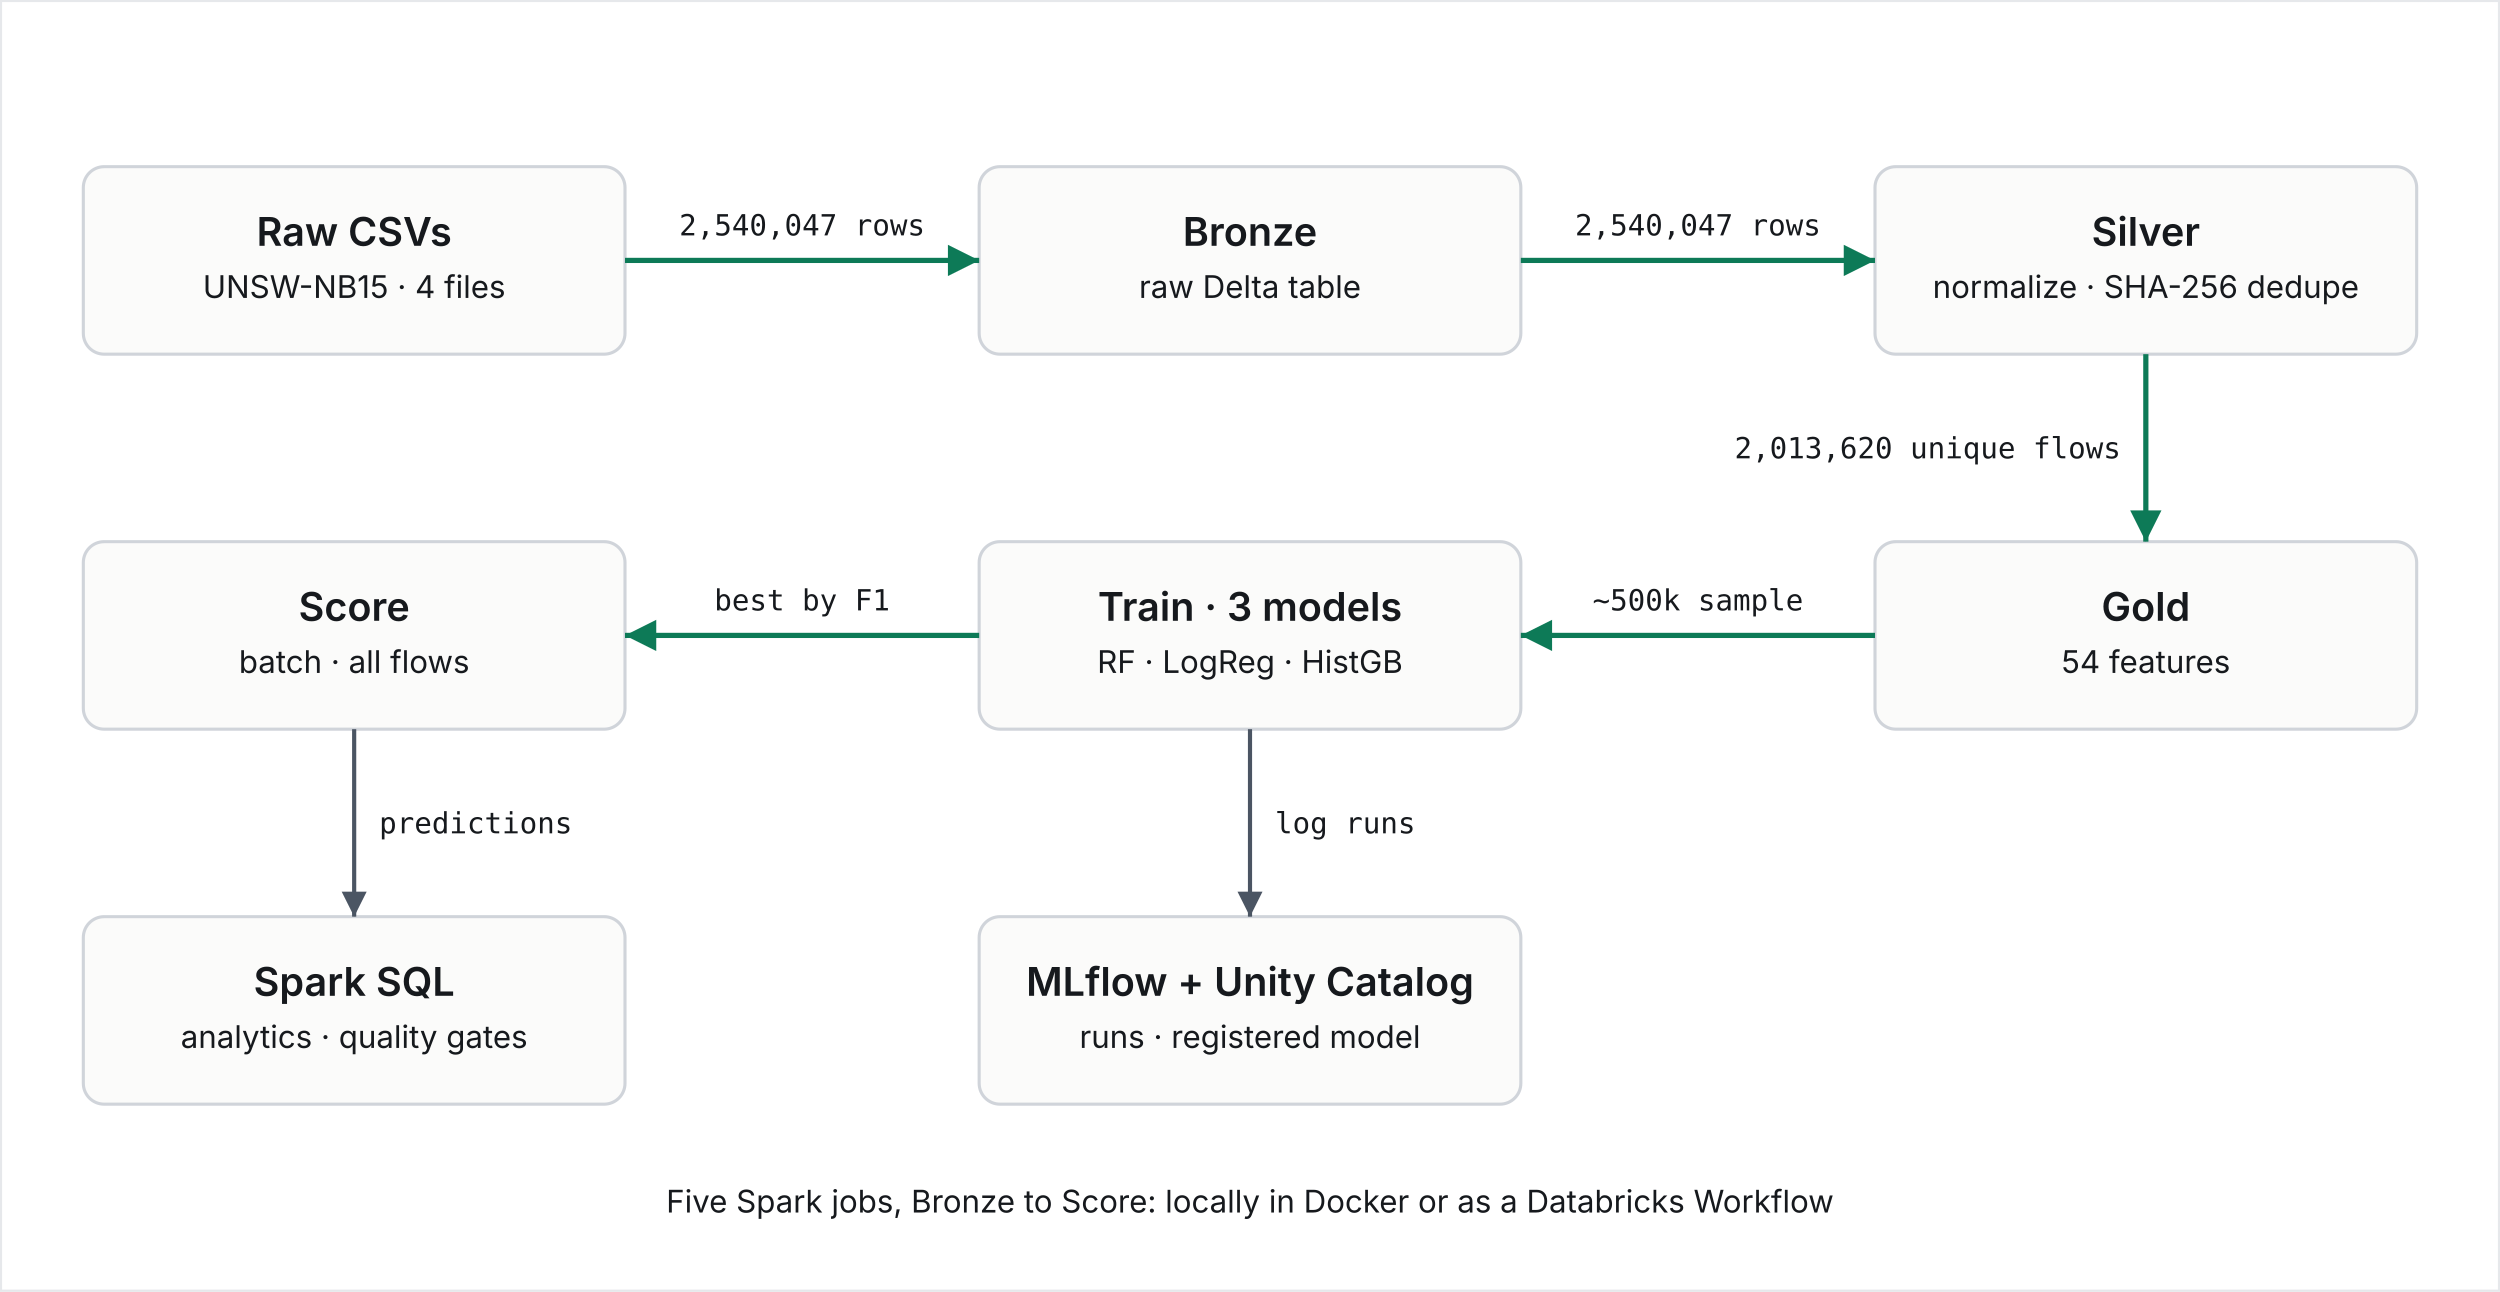
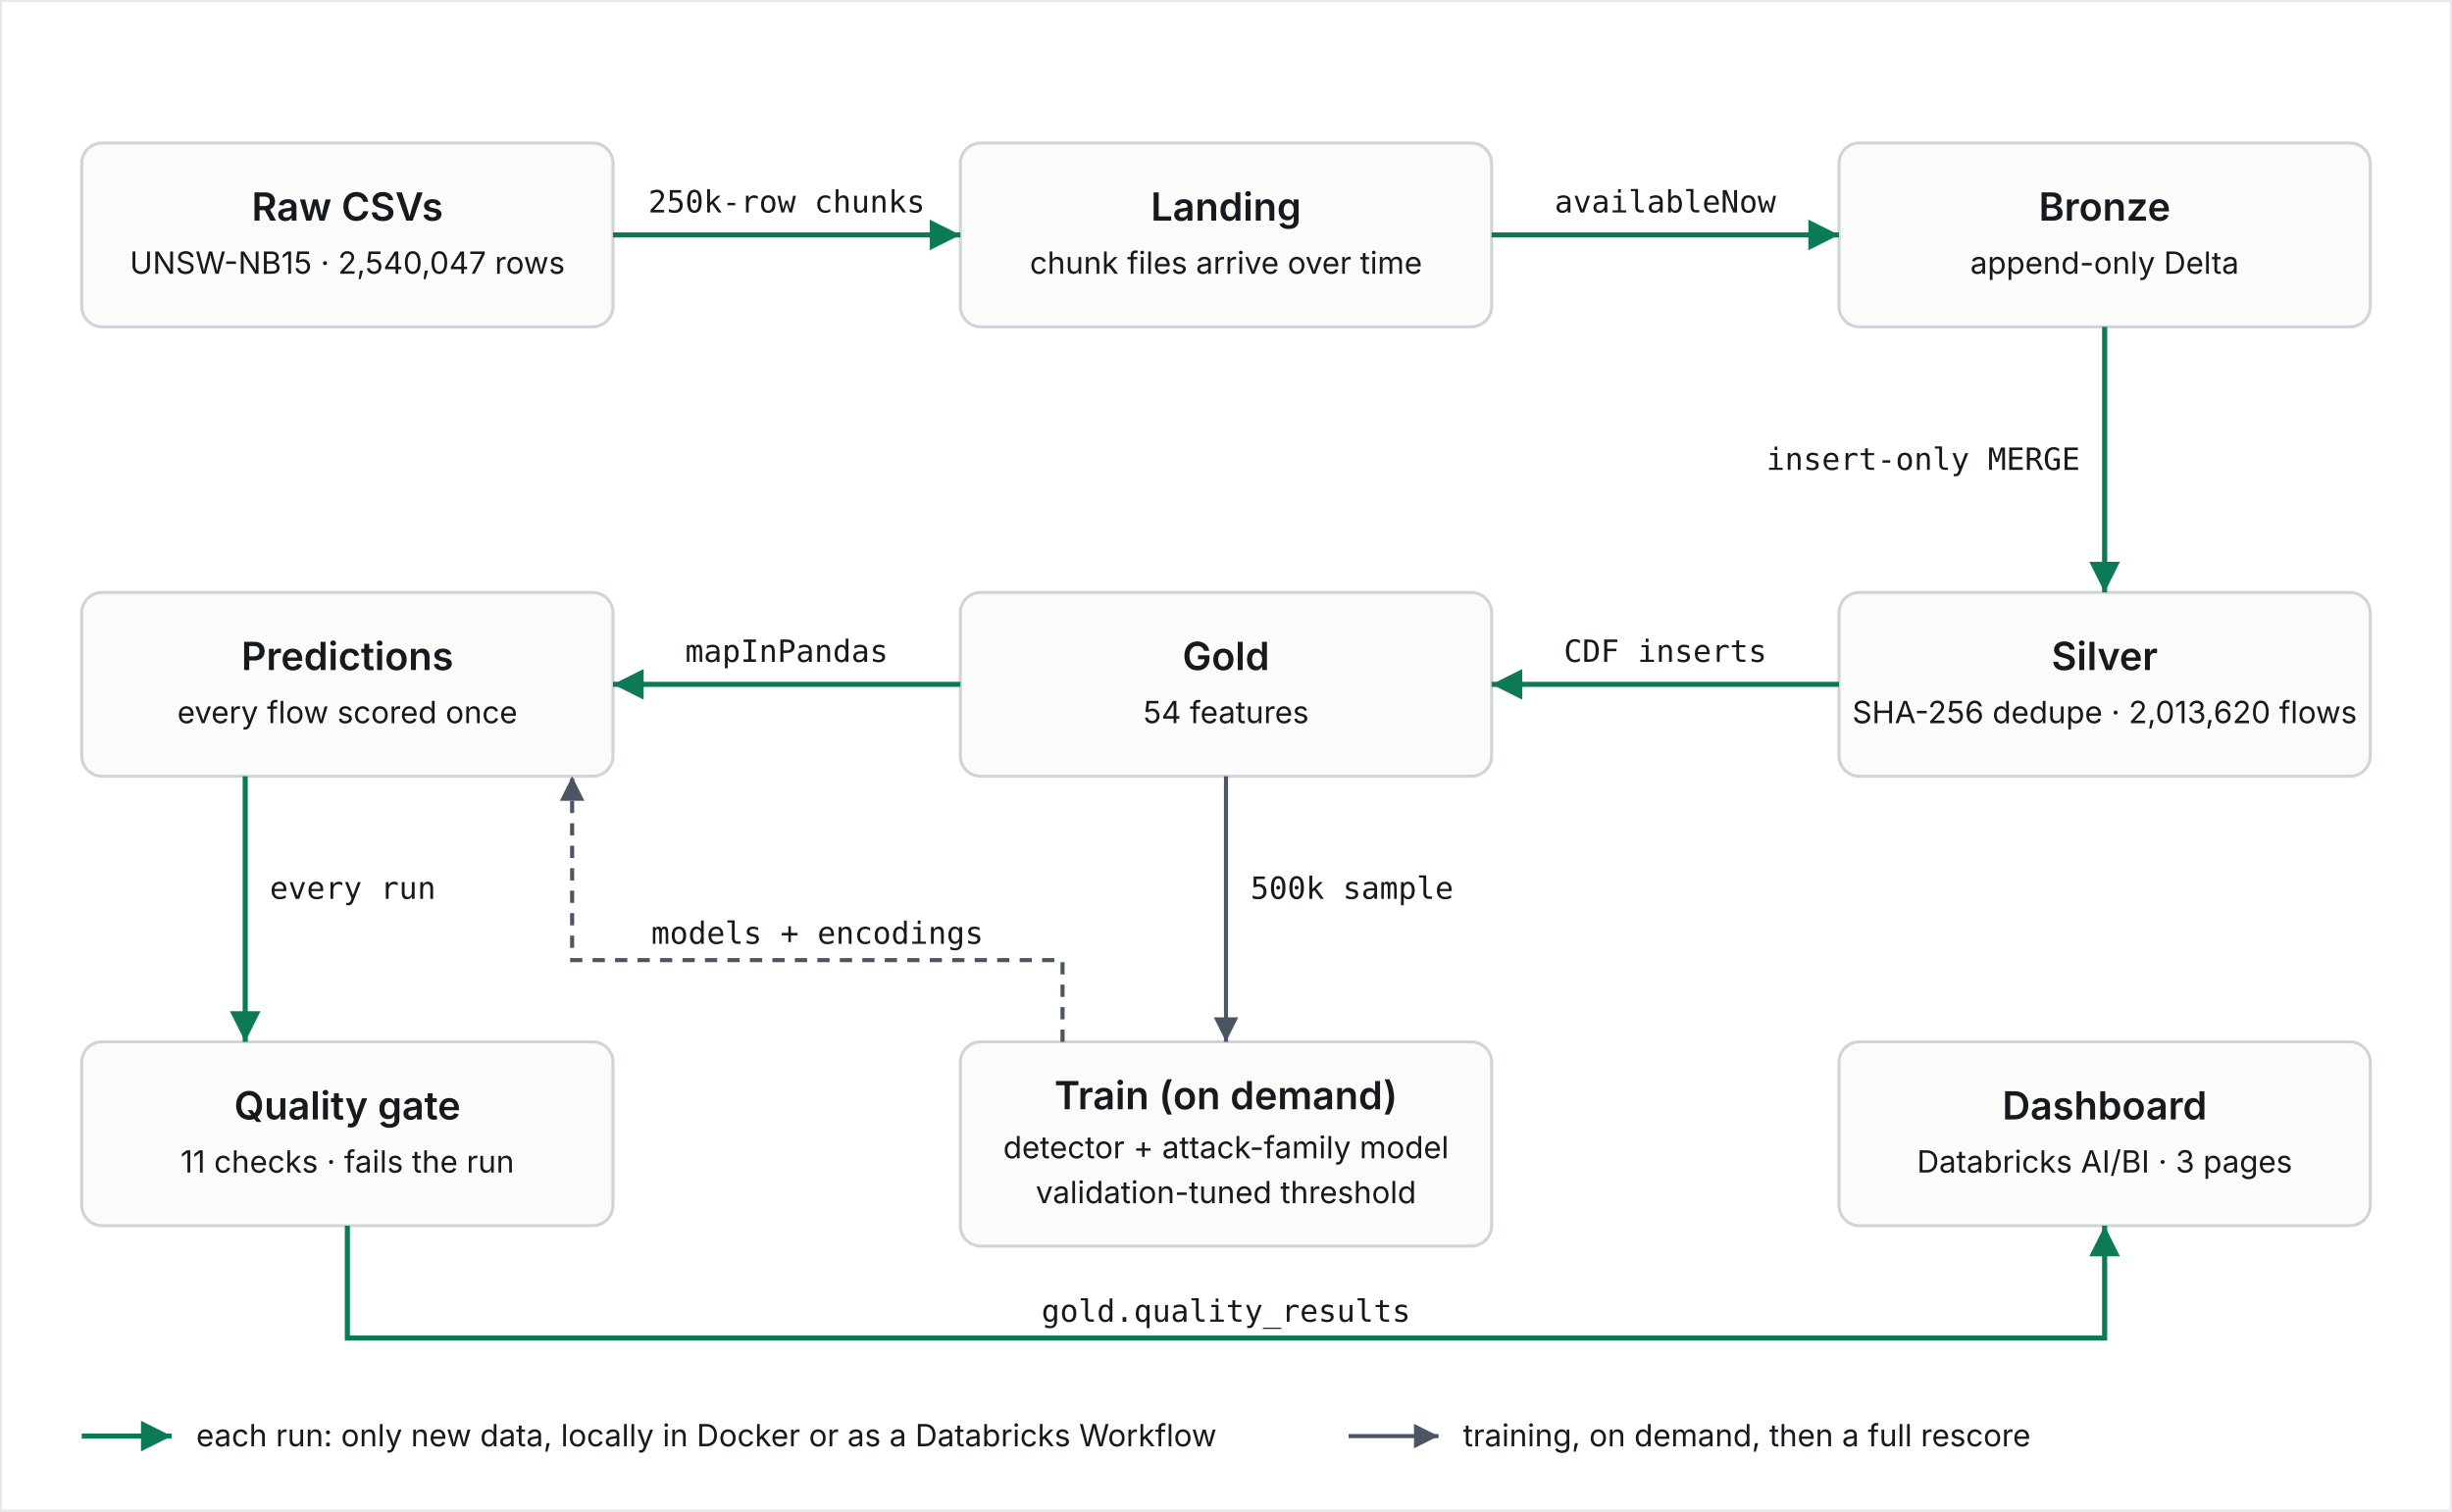
- <svg xmlns="http://www.w3.org/2000/svg" width="1200" height="620" viewBox="0 0 1200 620" role="img" aria-labelledby="t d">
+ <svg xmlns="http://www.w3.org/2000/svg" width="1200" height="740" viewBox="0 0 1200 740" role="img" aria-labelledby="t d">
  <defs>
    <marker id="ah-accent" viewBox="0 0 10 10" refX="10" refY="5" markerWidth="6" markerHeight="6" orient="auto-start-reverse">
      <path d="M0,0 L10,5 L0,10 z" fill="#0d7a57" />
    </marker>
    <marker id="ah-gray" viewBox="0 0 10 10" refX="10" refY="5" markerWidth="6" markerHeight="6" orient="auto-start-reverse">
      <path d="M0,0 L10,5 L0,10 z" fill="#4b5563" />
    </marker>
  </defs>
-   <rect x="0.5" y="0.5" width="1199" height="619" fill="#ffffff" stroke="#e6e8eb" stroke-width="1" />
+   <rect x="0.5" y="0.5" width="1199" height="739" fill="#ffffff" stroke="#e6e8eb" stroke-width="1" />
  <g fill="#fbfbfa" stroke="#d0d4da" stroke-width="1.5">
-     <rect x="40" y="80" width="260" height="90" rx="10" />
-     <rect x="470" y="80" width="260" height="90" rx="10" />
-     <rect x="900" y="80" width="260" height="90" rx="10" />
-     <rect x="900" y="260" width="260" height="90" rx="10" />
-     <rect x="470" y="260" width="260" height="90" rx="10" />
-     <rect x="40" y="260" width="260" height="90" rx="10" />
-     <rect x="470" y="440" width="260" height="90" rx="10" />
-     <rect x="40" y="440" width="260" height="90" rx="10" />
+     <rect x="40" y="70" width="260" height="90" rx="10" />
+     <rect x="470" y="70" width="260" height="90" rx="10" />
+     <rect x="900" y="70" width="260" height="90" rx="10" />
+     <rect x="40" y="290" width="260" height="90" rx="10" />
+     <rect x="470" y="290" width="260" height="90" rx="10" />
+     <rect x="900" y="290" width="260" height="90" rx="10" />
+     <rect x="40" y="510" width="260" height="90" rx="10" />
+     <rect x="470" y="510" width="260" height="100" rx="10" />
+     <rect x="900" y="510" width="260" height="90" rx="10" />
  </g>
  <g stroke="#0d7a57" stroke-width="2.5" fill="none" marker-end="url(#ah-accent)">
-     <line x1="300" y1="125" x2="470" y2="125" />
-     <line x1="730" y1="125" x2="900" y2="125" />
-     <line x1="1030" y1="170" x2="1030" y2="260" />
-     <line x1="900" y1="305" x2="730" y2="305" />
-     <line x1="470" y1="305" x2="300" y2="305" />
+     <line x1="300" y1="115" x2="470" y2="115" />
+     <line x1="730" y1="115" x2="900" y2="115" />
+     <line x1="1030" y1="160" x2="1030" y2="290" />
+     <line x1="900" y1="335" x2="730" y2="335" />
+     <line x1="470" y1="335" x2="300" y2="335" />
+     <line x1="120" y1="380" x2="120" y2="510" />
+     <path d="M170,600 V655 H1030 V600" />
  </g>
-   <g stroke="#4b5563" stroke-width="2" fill="none" marker-end="url(#ah-gray)">
-     <line x1="600" y1="350" x2="600" y2="440" />
-     <line x1="170" y1="350" x2="170" y2="440" />
+   <g stroke="#4b5563" stroke-width="2" fill="none">
+     <line x1="600" y1="380" x2="600" y2="510" marker-end="url(#ah-gray)" />
+     <path d="M520,510 V470 H280 V380" stroke-dasharray="6 5" marker-end="url(#ah-gray)" />
  </g>
  <g font-family="ui-sans-serif, system-ui, -apple-system, Segoe UI, sans-serif" fill="#16191d" text-anchor="middle">
-     <text x="170" y="118" font-size="19" font-weight="600">Raw CSVs</text>
-     <text x="170" y="143" font-size="15">UNSW-NB15 · 4 files</text>
-     <text x="600" y="118" font-size="19" font-weight="600">Bronze</text>
-     <text x="600" y="143" font-size="15">raw Delta table</text>
-     <text x="1030" y="118" font-size="19" font-weight="600">Silver</text>
-     <text x="1030" y="143" font-size="15">normalize · SHA-256 dedupe</text>
-     <text x="1030" y="298" font-size="19" font-weight="600">Gold</text>
-     <text x="1030" y="323" font-size="15">54 features</text>
-     <text x="600" y="298" font-size="19" font-weight="600">Train · 3 models</text>
-     <text x="600" y="323" font-size="15">RF · LogReg · HistGB</text>
-     <text x="170" y="298" font-size="19" font-weight="600">Score</text>
-     <text x="170" y="323" font-size="15">batch · all flows</text>
-     <text x="600" y="478" font-size="19" font-weight="600">MLflow + Unity Catalog</text>
-     <text x="600" y="503" font-size="15">runs · registered model</text>
-     <text x="170" y="478" font-size="19" font-weight="600">Spark SQL</text>
-     <text x="170" y="503" font-size="15">analytics · quality gates</text>
+     <text x="170" y="108" font-size="19" font-weight="600">Raw CSVs</text>
+     <text x="170" y="134" font-size="15">UNSW-NB15 · 2,540,047 rows</text>
+     <text x="600" y="108" font-size="19" font-weight="600">Landing</text>
+     <text x="600" y="134" font-size="15">chunk files arrive over time</text>
+     <text x="1030" y="108" font-size="19" font-weight="600">Bronze</text>
+     <text x="1030" y="134" font-size="15">append-only Delta</text>
+     <text x="1030" y="328" font-size="19" font-weight="600">Silver</text>
+     <text x="1030" y="354" font-size="15">SHA-256 dedupe · 2,013,620 flows</text>
+     <text x="600" y="328" font-size="19" font-weight="600">Gold</text>
+     <text x="600" y="354" font-size="15">54 features</text>
+     <text x="170" y="328" font-size="19" font-weight="600">Predictions</text>
+     <text x="170" y="354" font-size="15">every flow scored once</text>
+     <text x="170" y="548" font-size="19" font-weight="600">Quality gate</text>
+     <text x="170" y="574" font-size="15">11 checks · fails the run</text>
+     <text x="600" y="543" font-size="19" font-weight="600">Train (on demand)</text>
+     <text x="600" y="567" font-size="15">detector + attack-family model</text>
+     <text x="600" y="589" font-size="15">validation-tuned threshold</text>
+     <text x="1030" y="548" font-size="19" font-weight="600">Dashboard</text>
+     <text x="1030" y="574" font-size="15">Databricks AI/BI · 3 pages</text>
  </g>
-   <g font-family="ui-monospace, SFMono-Regular, Menlo, monospace" fill="#16191d" font-size="14" text-anchor="middle">
-     <text x="385" y="113">2,540,047 rows</text>
-     <text x="815" y="113">2,540,047 rows</text>
-     <text x="1018" y="220" text-anchor="end">2,013,620 unique flows</text>
-     <text x="815" y="293">~500k sample</text>
-     <text x="385" y="293">best by F1</text>
-     <text x="612" y="400" text-anchor="start">log runs</text>
-     <text x="182" y="400" text-anchor="start">predictions</text>
+   <g font-family="ui-monospace, SFMono-Regular, Menlo, monospace" font-size="15" fill="#16191d">
+     <text x="385" y="104" text-anchor="middle">250k-row chunks</text>
+     <text x="815" y="104" text-anchor="middle">availableNow</text>
+     <text x="1018" y="230" text-anchor="end">insert-only MERGE</text>
+     <text x="815" y="324" text-anchor="middle">CDF inserts</text>
+     <text x="385" y="324" text-anchor="middle">mapInPandas</text>
+     <text x="132" y="440">every run</text>
+     <text x="612" y="440">500k sample</text>
+     <text x="400" y="462" text-anchor="middle">models + encodings</text>
+     <text x="600" y="647" text-anchor="middle">gold.quality_results</text>
  </g>
-   <text x="600" y="582" text-anchor="middle" font-family="ui-sans-serif, system-ui, -apple-system, Segoe UI, sans-serif" font-size="15" fill="#16191d">Five Spark jobs, Bronze to Score: locally in Docker or as a Databricks Workflow</text>
+   <g font-family="ui-sans-serif, system-ui, -apple-system, Segoe UI, sans-serif" fill="#16191d" font-size="15">
+     <line x1="40" y1="703" x2="84" y2="703" stroke="#0d7a57" stroke-width="2.5" marker-end="url(#ah-accent)" />
+     <text x="96" y="708">each run: only new data, locally in Docker or as a Databricks Workflow</text>
+     <line x1="660" y1="703" x2="704" y2="703" stroke="#4b5563" stroke-width="2" marker-end="url(#ah-gray)" />
+     <text x="716" y="708">training, on demand, then a full rescore</text>
+   </g>
</svg>
